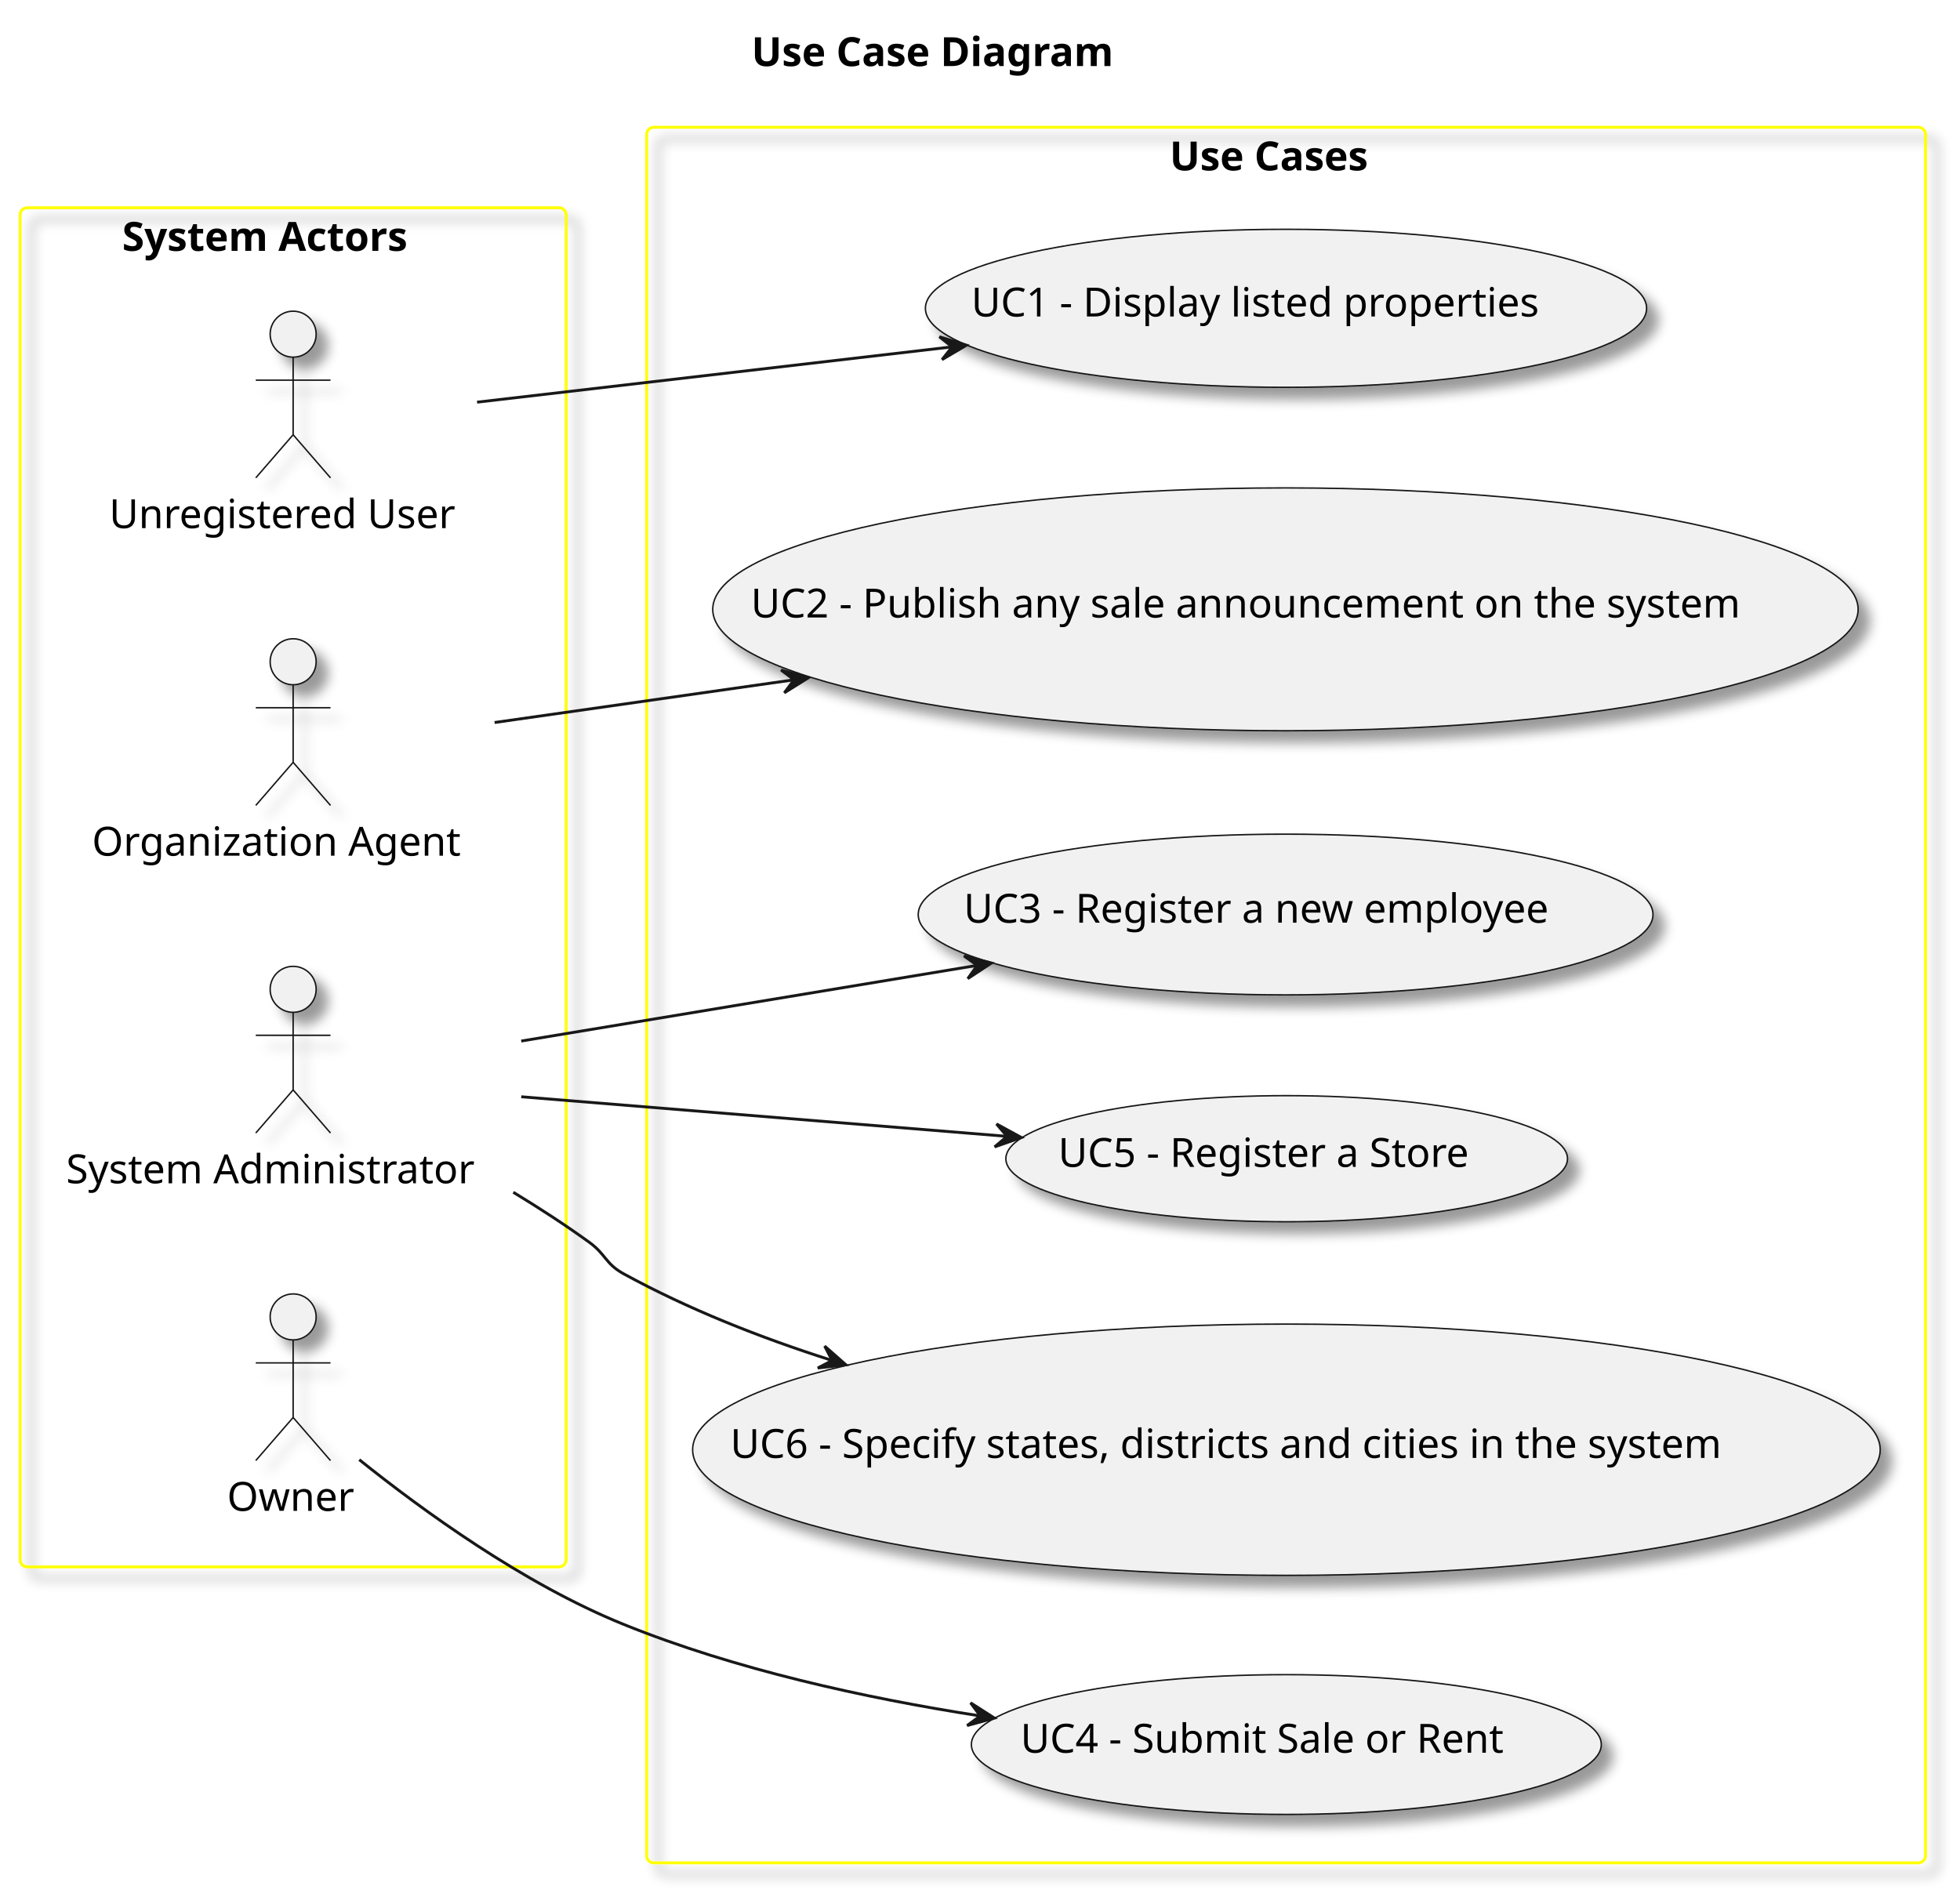
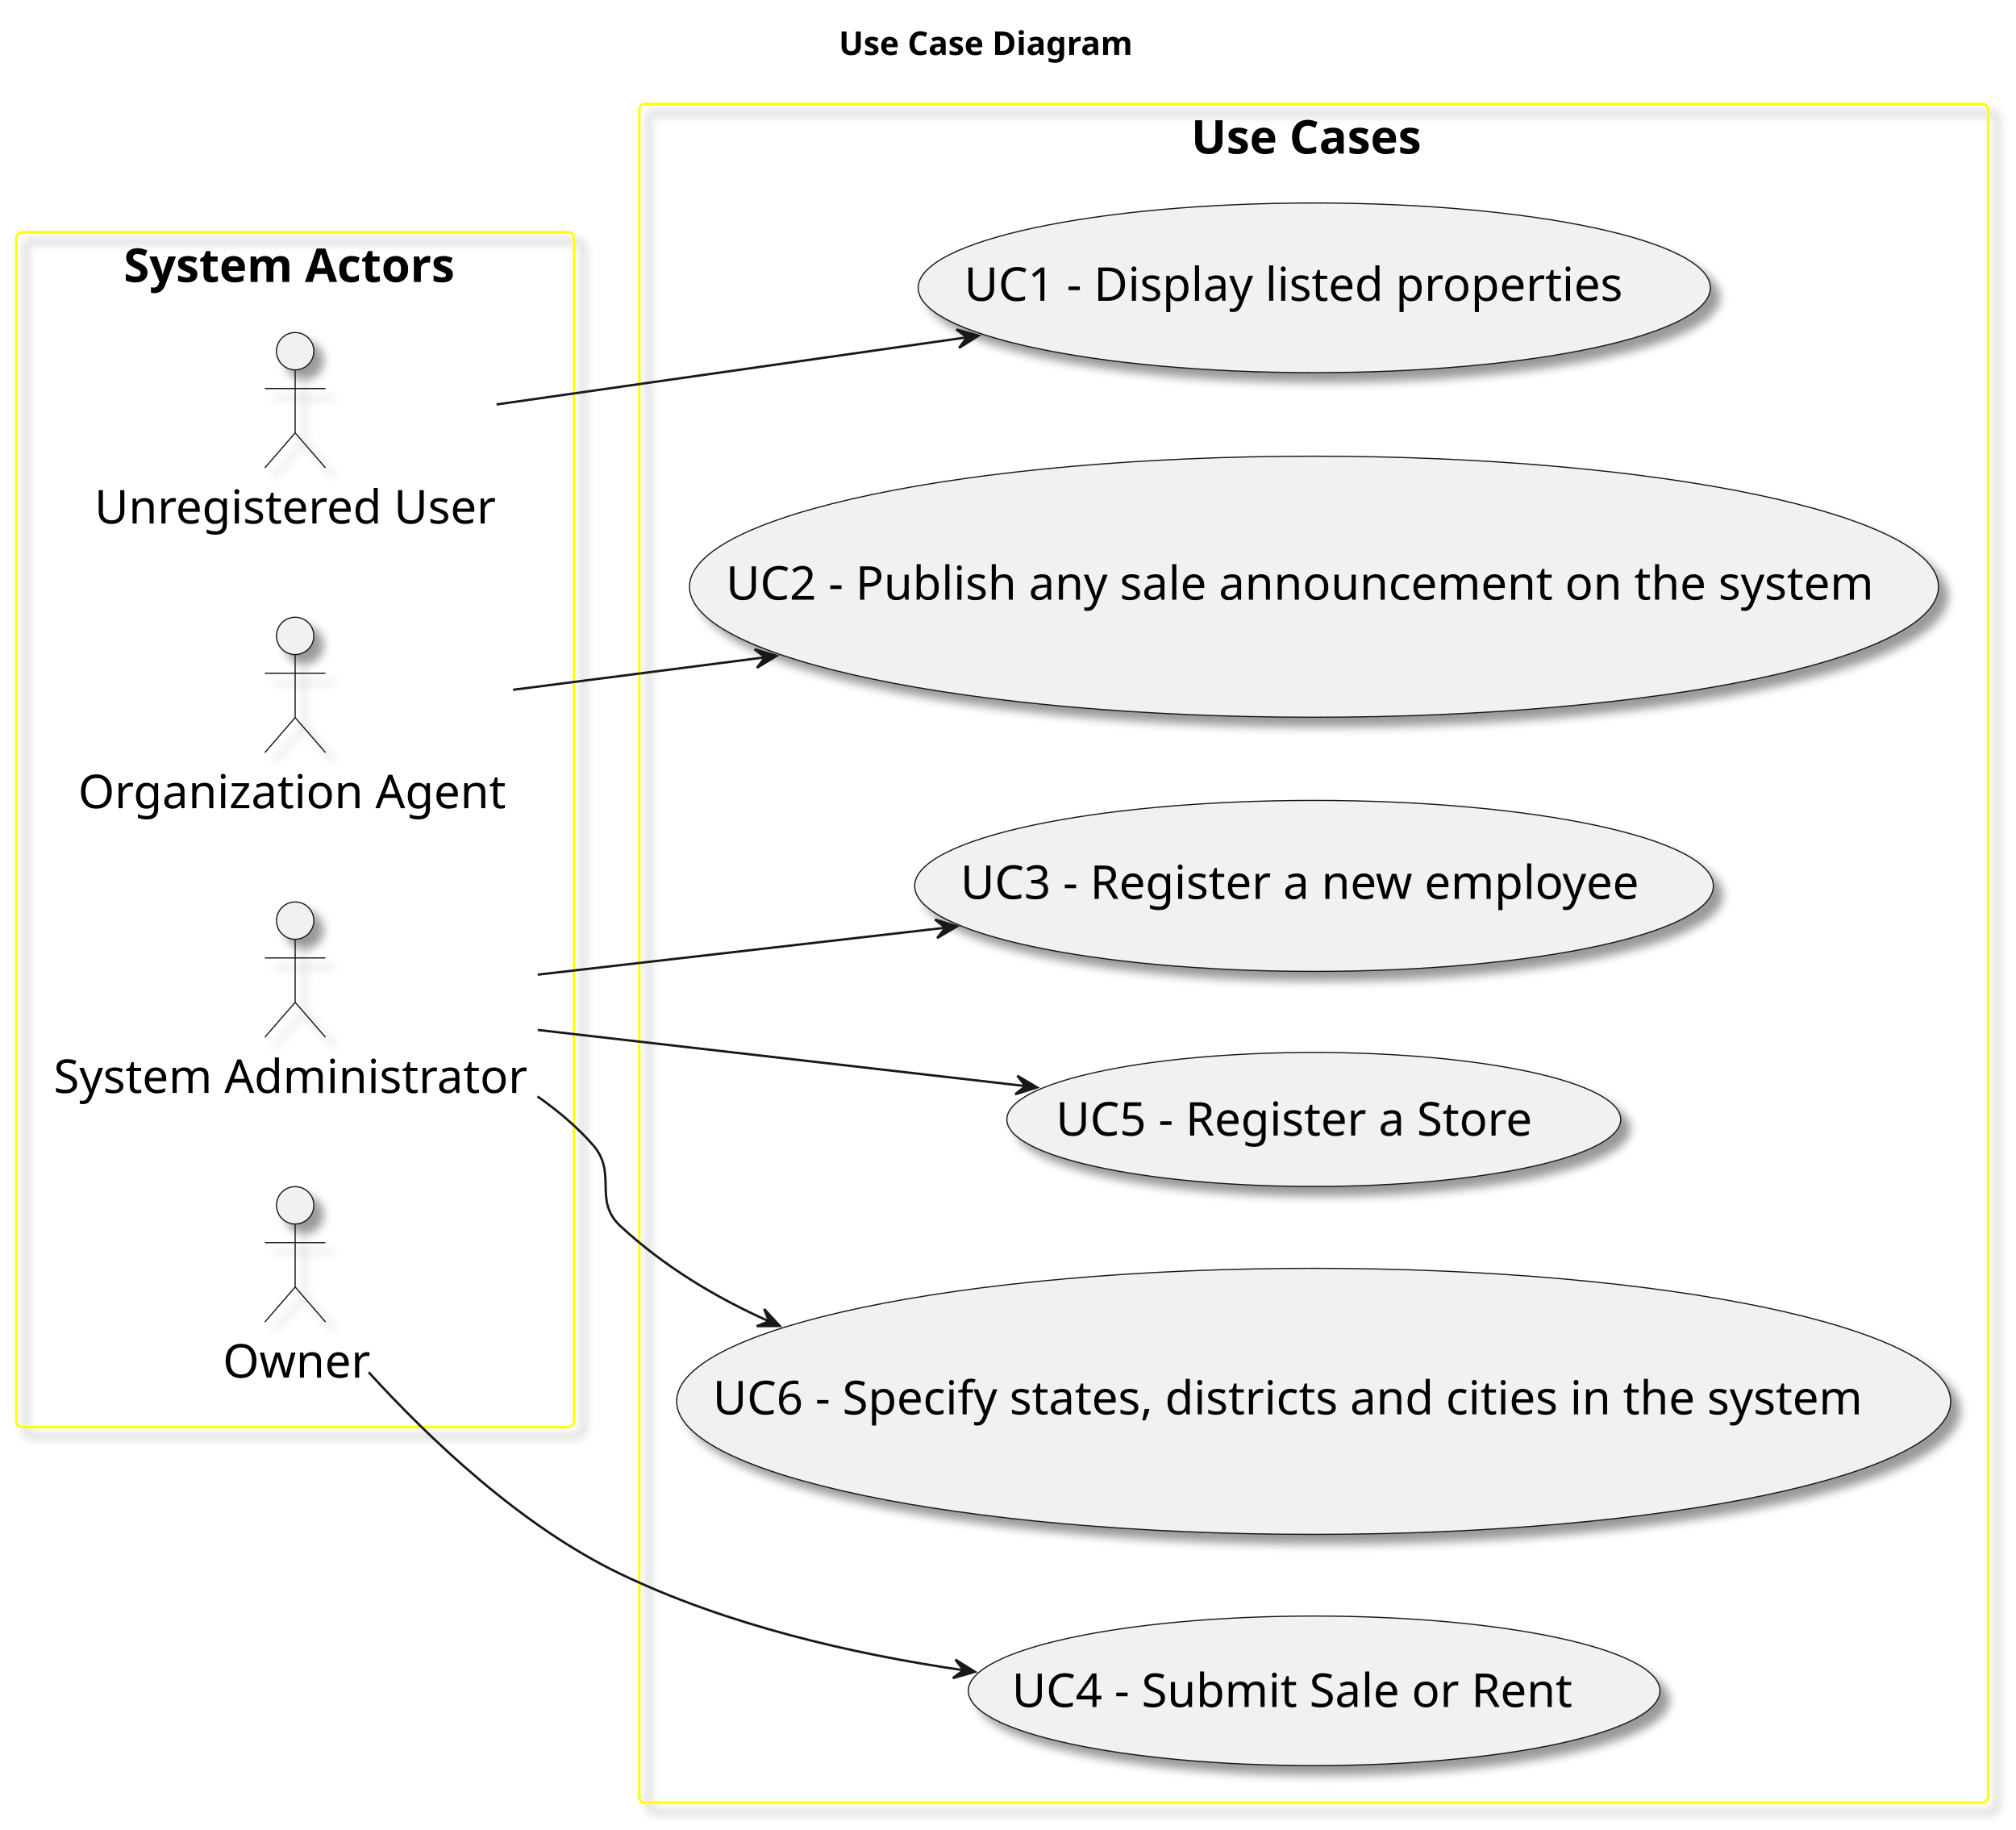
- <svg xmlns="http://www.w3.org/2000/svg" contentStyleType="text/css" height="660px" preserveAspectRatio="none" style="width:682px;height:660px;background:#FFFFFF;" version="1.1" viewBox="0 0 682 660" width="682px" zoomAndPan="magnify">
+ <svg xmlns="http://www.w3.org/2000/svg" contentStyleType="text/css" height="784px" preserveAspectRatio="none" style="width:864px;height:784px;background:#FFFFFF;" version="1.1" viewBox="0 0 864 784" width="864px" zoomAndPan="magnify">
  <defs>
-     <filter height="300%" id="f1fb2c54dt6qek" width="300%" x="-1" y="-1">
+     <filter height="300%" id="faad7mbye0gfd" width="300%" x="-1" y="-1">
      <feGaussianBlur result="blurOut" stdDeviation="2.0" />
      <feColorMatrix in="blurOut" result="blurOut2" type="matrix" values="0 0 0 0 0 0 0 0 0 0 0 0 0 0 0 0 0 0 .4 0" />
      <feOffset dx="4.0" dy="4.0" in="blurOut2" result="blurOut3" />
      <feBlend in="SourceGraphic" in2="blurOut3" mode="normal" />
    </filter>
  </defs>
  <g>
-     <text fill="#000000" font-family="sans-serif" font-size="14" font-weight="bold" lengthAdjust="spacing" textLength="145" x="261.5" y="22.995">Use Case Diagram</text>
+     <text fill="#000000" font-family="sans-serif" font-size="14" font-weight="bold" lengthAdjust="spacing" textLength="131" x="359.5" y="23.535">Use Case Diagram</text>
    <g id="cluster_actors">
-       <rect fill="none" filter="url(#f1fb2c54dt6qek)" height="473" rx="2.5" ry="2.5" style="stroke:#FFFF00;stroke-width:1.0;" width="190" x="7" y="72.297" />
-       <text fill="#000000" font-family="sans-serif" font-size="14" font-weight="bold" lengthAdjust="spacing" textLength="119" x="42.5" y="87.292">System Actors</text>
+       <rect fill="none" filter="url(#faad7mbye0gfd)" height="512" rx="2.5" ry="2.5" style="stroke:#FFFF00;stroke-width:1.0;" width="239" x="7" y="99.488" />
+       <text fill="#000000" font-family="sans-serif" font-size="20" font-weight="bold" lengthAdjust="spacing" textLength="147" x="53" y="120.824">System Actors</text>
    </g>
    <g id="cluster_usecases">
-       <rect fill="none" filter="url(#f1fb2c54dt6qek)" height="604" rx="2.5" ry="2.5" style="stroke:#FFFF00;stroke-width:1.0;" width="445" x="225" y="44.297" />
-       <text fill="#000000" font-family="sans-serif" font-size="14" font-weight="bold" lengthAdjust="spacing" textLength="81" x="407" y="59.292">Use Cases</text>
+       <rect fill="none" filter="url(#faad7mbye0gfd)" height="728" rx="2.5" ry="2.5" style="stroke:#FFFF00;stroke-width:1.0;" width="578" x="274" y="44.488" />
+       <text fill="#000000" font-family="sans-serif" font-size="20" font-weight="bold" lengthAdjust="spacing" textLength="105" x="510.5" y="65.824">Use Cases</text>
    </g>
    <g id="elem_Unregistered User">
-       <ellipse cx="102" cy="116.297" fill="#F1F1F1" filter="url(#f1fb2c54dt6qek)" rx="8" ry="8" style="stroke:#181818;stroke-width:0.5;" />
-       <path d="M102,124.297 L102,151.297 M89,132.297 L115,132.297 M102,151.297 L89,166.297 M102,151.297 L115,166.297 " fill="none" filter="url(#f1fb2c54dt6qek)" style="stroke:#181818;stroke-width:0.5;" />
-       <text fill="#000000" font-family="sans-serif" font-size="14" lengthAdjust="spacing" textLength="128" x="38" y="183.792">Unregistered User</text>
+       <ellipse cx="126.5" cy="150.488" fill="#F1F1F1" filter="url(#faad7mbye0gfd)" rx="8" ry="8" style="stroke:#181818;stroke-width:0.5;" />
+       <path d="M126.5,158.488 L126.5,185.488 M113.5,166.488 L139.5,166.488 M126.5,185.488 L113.5,200.488 M126.5,185.488 L139.5,200.488 " fill="none" filter="url(#faad7mbye0gfd)" style="stroke:#181818;stroke-width:0.5;" />
+       <text fill="#000000" font-family="sans-serif" font-size="20" lengthAdjust="spacing" textLength="172" x="40.5" y="224.324">Unregistered User</text>
    </g>
    <g id="elem_Organization Agent">
-       <ellipse cx="102" cy="230.297" fill="#F1F1F1" filter="url(#f1fb2c54dt6qek)" rx="8" ry="8" style="stroke:#181818;stroke-width:0.5;" />
-       <path d="M102,238.297 L102,265.297 M89,246.297 L115,246.297 M102,265.297 L89,280.297 M102,265.297 L115,280.297 " fill="none" filter="url(#f1fb2c54dt6qek)" style="stroke:#181818;stroke-width:0.5;" />
-       <text fill="#000000" font-family="sans-serif" font-size="14" lengthAdjust="spacing" textLength="140" x="32" y="297.792">Organization Agent</text>
+       <ellipse cx="126.5" cy="272.488" fill="#F1F1F1" filter="url(#faad7mbye0gfd)" rx="8" ry="8" style="stroke:#181818;stroke-width:0.5;" />
+       <path d="M126.5,280.488 L126.5,307.488 M113.5,288.488 L139.5,288.488 M126.5,307.488 L113.5,322.488 M126.5,307.488 L139.5,322.488 " fill="none" filter="url(#faad7mbye0gfd)" style="stroke:#181818;stroke-width:0.5;" />
+       <text fill="#000000" font-family="sans-serif" font-size="20" lengthAdjust="spacing" textLength="186" x="33.5" y="346.324">Organization Agent</text>
    </g>
    <g id="elem_System Administrator">
-       <ellipse cx="102" cy="344.297" fill="#F1F1F1" filter="url(#f1fb2c54dt6qek)" rx="8" ry="8" style="stroke:#181818;stroke-width:0.5;" />
-       <path d="M102,352.297 L102,379.297 M89,360.297 L115,360.297 M102,379.297 L89,394.297 M102,379.297 L115,394.297 " fill="none" filter="url(#f1fb2c54dt6qek)" style="stroke:#181818;stroke-width:0.5;" />
-       <text fill="#000000" font-family="sans-serif" font-size="14" lengthAdjust="spacing" textLength="158" x="23" y="411.792">System Administrator</text>
+       <ellipse cx="126.5" cy="394.488" fill="#F1F1F1" filter="url(#faad7mbye0gfd)" rx="8" ry="8" style="stroke:#181818;stroke-width:0.5;" />
+       <path d="M126.5,402.488 L126.5,429.488 M113.5,410.488 L139.5,410.488 M126.5,429.488 L113.5,444.488 M126.5,429.488 L139.5,444.488 " fill="none" filter="url(#faad7mbye0gfd)" style="stroke:#181818;stroke-width:0.5;" />
+       <text fill="#000000" font-family="sans-serif" font-size="20" lengthAdjust="spacing" textLength="207" x="23" y="468.324">System Administrator</text>
    </g>
    <g id="elem_Owner">
-       <ellipse cx="102" cy="458.297" fill="#F1F1F1" filter="url(#f1fb2c54dt6qek)" rx="8" ry="8" style="stroke:#181818;stroke-width:0.5;" />
-       <path d="M102,466.297 L102,493.297 M89,474.297 L115,474.297 M102,493.297 L89,508.297 M102,493.297 L115,508.297 " fill="none" filter="url(#f1fb2c54dt6qek)" style="stroke:#181818;stroke-width:0.5;" />
-       <text fill="#000000" font-family="sans-serif" font-size="14" lengthAdjust="spacing" textLength="46" x="79" y="525.792">Owner</text>
+       <ellipse cx="126.5" cy="516.488" fill="#F1F1F1" filter="url(#faad7mbye0gfd)" rx="8" ry="8" style="stroke:#181818;stroke-width:0.5;" />
+       <path d="M126.5,524.488 L126.5,551.488 M113.5,532.488 L139.5,532.488 M126.5,551.488 L113.5,566.488 M126.5,551.488 L139.5,566.488 " fill="none" filter="url(#faad7mbye0gfd)" style="stroke:#181818;stroke-width:0.5;" />
+       <text fill="#000000" font-family="sans-serif" font-size="20" lengthAdjust="spacing" textLength="62" x="95.5" y="590.324">Owner</text>
    </g>
    <g id="elem_UC1">
-       <ellipse cx="447.475" cy="107.292" fill="#F1F1F1" filter="url(#f1fb2c54dt6qek)" rx="125.475" ry="27.495" style="stroke:#181818;stroke-width:0.5;" />
-       <text fill="#000000" font-family="sans-serif" font-size="14" lengthAdjust="spacing" textLength="219" x="337.975" y="110.139">UC1 - Display listed properties</text>
+       <ellipse cx="563.244" cy="123.337" fill="#F1F1F1" filter="url(#faad7mbye0gfd)" rx="169.744" ry="36.349" style="stroke:#181818;stroke-width:0.5;" />
+       <text fill="#000000" font-family="sans-serif" font-size="20" lengthAdjust="spacing" textLength="300" x="413.244" y="128.896">UC1 - Display listed properties</text>
    </g>
    <g id="elem_UC2">
-       <ellipse cx="447.275" cy="212.052" fill="#F1F1F1" filter="url(#f1fb2c54dt6qek)" rx="199.275" ry="42.255" style="stroke:#181818;stroke-width:0.5;" />
-       <text fill="#000000" font-family="sans-serif" font-size="14" lengthAdjust="spacing" textLength="372" x="261.275" y="214.899">UC2 - Publish any sale announcement on the system</text>
+       <ellipse cx="563.135" cy="251.415" fill="#F1F1F1" filter="url(#faad7mbye0gfd)" rx="267.635" ry="55.927" style="stroke:#181818;stroke-width:0.5;" />
+       <text fill="#000000" font-family="sans-serif" font-size="20" lengthAdjust="spacing" textLength="504" x="311.135" y="256.974">UC2 - Publish any sale announcement on the system</text>
    </g>
    <g id="elem_UC3">
-       <ellipse cx="447.336" cy="318.264" fill="#F1F1F1" filter="url(#f1fb2c54dt6qek)" rx="127.836" ry="27.967" style="stroke:#181818;stroke-width:0.5;" />
-       <text fill="#000000" font-family="sans-serif" font-size="14" lengthAdjust="spacing" textLength="224" x="335.336" y="321.111">UC3 - Register a new employee</text>
+       <ellipse cx="563.148" cy="379.618" fill="#F1F1F1" filter="url(#faad7mbye0gfd)" rx="171.148" ry="36.63" style="stroke:#181818;stroke-width:0.5;" />
+       <text fill="#000000" font-family="sans-serif" font-size="20" lengthAdjust="spacing" textLength="303" x="411.648" y="385.177">UC3 - Register a new employee</text>
    </g>
    <g id="elem_UC4">
-       <ellipse cx="447.594" cy="607.116" fill="#F1F1F1" filter="url(#f1fb2c54dt6qek)" rx="109.594" ry="24.319" style="stroke:#181818;stroke-width:0.5;" />
-       <text fill="#000000" font-family="sans-serif" font-size="14" lengthAdjust="spacing" textLength="185" x="355.094" y="609.962">UC4 - Submit Sale or Rent</text>
+       <ellipse cx="563.205" cy="724.529" fill="#F1F1F1" filter="url(#faad7mbye0gfd)" rx="148.205" ry="32.041" style="stroke:#181818;stroke-width:0.5;" />
+       <text fill="#000000" font-family="sans-serif" font-size="20" lengthAdjust="spacing" textLength="253" x="433.705" y="731.447">UC4 - Submit Sale or Rent</text>
    </g>
    <g id="elem_UC5">
-       <ellipse cx="447.711" cy="403.239" fill="#F1F1F1" filter="url(#f1fb2c54dt6qek)" rx="97.711" ry="21.942" style="stroke:#181818;stroke-width:0.5;" />
-       <text fill="#000000" font-family="sans-serif" font-size="14" lengthAdjust="spacing" textLength="159" x="368.211" y="406.086">UC5 - Register a Store</text>
+       <ellipse cx="563.048" cy="479.698" fill="#F1F1F1" filter="url(#faad7mbye0gfd)" rx="131.548" ry="28.71" style="stroke:#181818;stroke-width:0.5;" />
+       <text fill="#000000" font-family="sans-serif" font-size="20" lengthAdjust="spacing" textLength="215" x="452.548" y="486.616">UC5 - Register a Store</text>
    </g>
    <g id="elem_UC6">
-       <ellipse cx="447.618" cy="504.52" fill="#F1F1F1" filter="url(#f1fb2c54dt6qek)" rx="206.618" ry="43.724" style="stroke:#181818;stroke-width:0.5;" />
-       <text fill="#000000" font-family="sans-serif" font-size="14" lengthAdjust="spacing" textLength="387" x="254.118" y="507.367">UC6 - Specify states, districts and cities in the system</text>
+       <ellipse cx="563" cy="600.488" fill="#F1F1F1" filter="url(#faad7mbye0gfd)" rx="273" ry="57" style="stroke:#181818;stroke-width:0.5;" />
+       <text fill="#000000" font-family="sans-serif" font-size="20" lengthAdjust="spacing" textLength="515" x="305.5" y="606.047">UC6 - Specify states, districts and cities in the system</text>
    </g>
    <g id="link_Unregistered User_UC1">
-       <path d="M166.003,139.96 C212.159,134.586 276.116,127.138 331.303,120.712 " fill="none" id="Unregistered User-to-UC1" style="stroke:#181818;stroke-width:1.0;" />
-       <polygon fill="#181818" points="336.275,120.133,326.873,117.201,331.309,120.712,327.798,125.148,336.275,120.133" style="stroke:#181818;stroke-width:1.0;" />
+       <path d="M212.82,173.308 C270.28,165.118 347.55,154.088 414.8,144.488 " fill="none" id="Unregistered User-to-UC1" style="stroke:#181818;stroke-width:1.0;" />
+       <polygon fill="#181818" points="419.36,143.838,409.88,141.167,414.411,144.553,411.025,149.084,419.36,143.838" style="stroke:#181818;stroke-width:1.0;" />
    </g>
    <g id="link_Organization Agent_UC2">
-       <path d="M172.099,251.44 C202.38,247.121 239.384,241.842 276.294,236.577 " fill="none" id="Organization Agent-to-UC2" style="stroke:#181818;stroke-width:1.0;" />
-       <polygon fill="#181818" points="281.264,235.868,271.789,233.179,276.314,236.574,272.919,241.098,281.264,235.868" style="stroke:#181818;stroke-width:1.0;" />
+       <path d="M219.91,295.578 C252.08,291.428 289.77,286.578 328.16,281.628 " fill="none" id="Organization Agent-to-UC2" style="stroke:#181818;stroke-width:1.0;" />
+       <polygon fill="#181818" points="332.83,281.028,323.39,278.219,327.872,281.671,324.419,286.152,332.83,281.028" style="stroke:#181818;stroke-width:1.0;" />
    </g>
    <g id="link_System Administrator_UC3">
-       <path d="M181.375,362.291 C228.371,354.493 288.769,344.471 340.044,335.962 " fill="none" id="System Administrator-to-UC3" style="stroke:#181818;stroke-width:1.0;" />
-       <polygon fill="#181818" points="344.977,335.144,335.444,332.671,340.045,335.962,336.753,340.563,344.977,335.144" style="stroke:#181818;stroke-width:1.0;" />
+       <path d="M230.47,417.638 C282.65,411.638 347.12,404.218 405.3,397.518 " fill="none" id="System Administrator-to-UC3" style="stroke:#181818;stroke-width:1.0;" />
+       <polygon fill="#181818" points="410.13,396.968,400.732,394.022,405.163,397.539,401.646,401.97,410.13,396.968" style="stroke:#181818;stroke-width:1.0;" />
    </g>
    <g id="link_Owner_UC4">
-       <path d="M125.011,507.985 C146.902,525.554 182.161,551.2 217,565.297 C255.899,581.037 300.899,590.916 340.692,597.1 " fill="none" id="Owner-to-UC4" style="stroke:#181818;stroke-width:1.0;" />
-       <polygon fill="#181818" points="346.02,597.911,337.725,592.601,341.077,597.158,336.52,600.51,346.02,597.911" style="stroke:#181818;stroke-width:1.0;" />
+       <path d="M157.99,587.998 C183.76,616.288 223.22,653.998 266,674.488 C311.3,696.188 364.44,708.638 413.11,715.728 " fill="none" id="Owner-to-UC4" style="stroke:#181818;stroke-width:1.0;" />
+       <polygon fill="#181818" points="417.83,716.388,409.478,711.169,412.879,715.689,408.359,719.091,417.83,716.388" style="stroke:#181818;stroke-width:1.0;" />
    </g>
    <g id="link_System Administrator_UC5">
-       <path d="M181.375,381.686 C231.537,385.775 296.965,391.108 350.273,395.453 " fill="none" id="System Administrator-to-UC5" style="stroke:#181818;stroke-width:1.0;" />
-       <polygon fill="#181818" points="355.393,395.871,346.749,391.151,350.41,395.464,346.097,399.125,355.393,395.871" style="stroke:#181818;stroke-width:1.0;" />
+       <path d="M230.47,441.338 C293.19,448.558 373.68,457.818 439.64,465.408 " fill="none" id="System Administrator-to-UC5" style="stroke:#181818;stroke-width:1.0;" />
+       <polygon fill="#181818" points="444.48,465.968,435.997,460.964,439.513,465.396,435.081,468.911,444.48,465.968" style="stroke:#181818;stroke-width:1.0;" />
    </g>
    <g id="link_System Administrator_UC6">
-       <path d="M178.607,414.918 C187.7,420.446 196.697,426.297 205,432.297 C210.864,436.535 210.654,439.823 217,443.297 C239.376,455.546 264.342,465.438 289.34,473.396 " fill="none" id="System Administrator-to-UC6" style="stroke:#181818;stroke-width:1.0;" />
-       <polygon fill="#181818" points="294.339,474.962,286.946,468.455,289.567,473.468,284.555,476.089,294.339,474.962" style="stroke:#181818;stroke-width:1.0;" />
+       <path d="M230.35,469.828 C239.04,475.878 247.12,482.738 254,490.488 C264.92,502.788 253.9,514.348 266,525.488 C284.51,542.538 306.34,555.848 329.61,566.208 " fill="none" id="System Administrator-to-UC6" style="stroke:#181818;stroke-width:1.0;" />
+       <polygon fill="#181818" points="334.17,568.178,327.5,560.931,329.582,566.191,324.322,568.273,334.17,568.178" style="stroke:#181818;stroke-width:1.0;" />
    </g>
  </g>
</svg>
